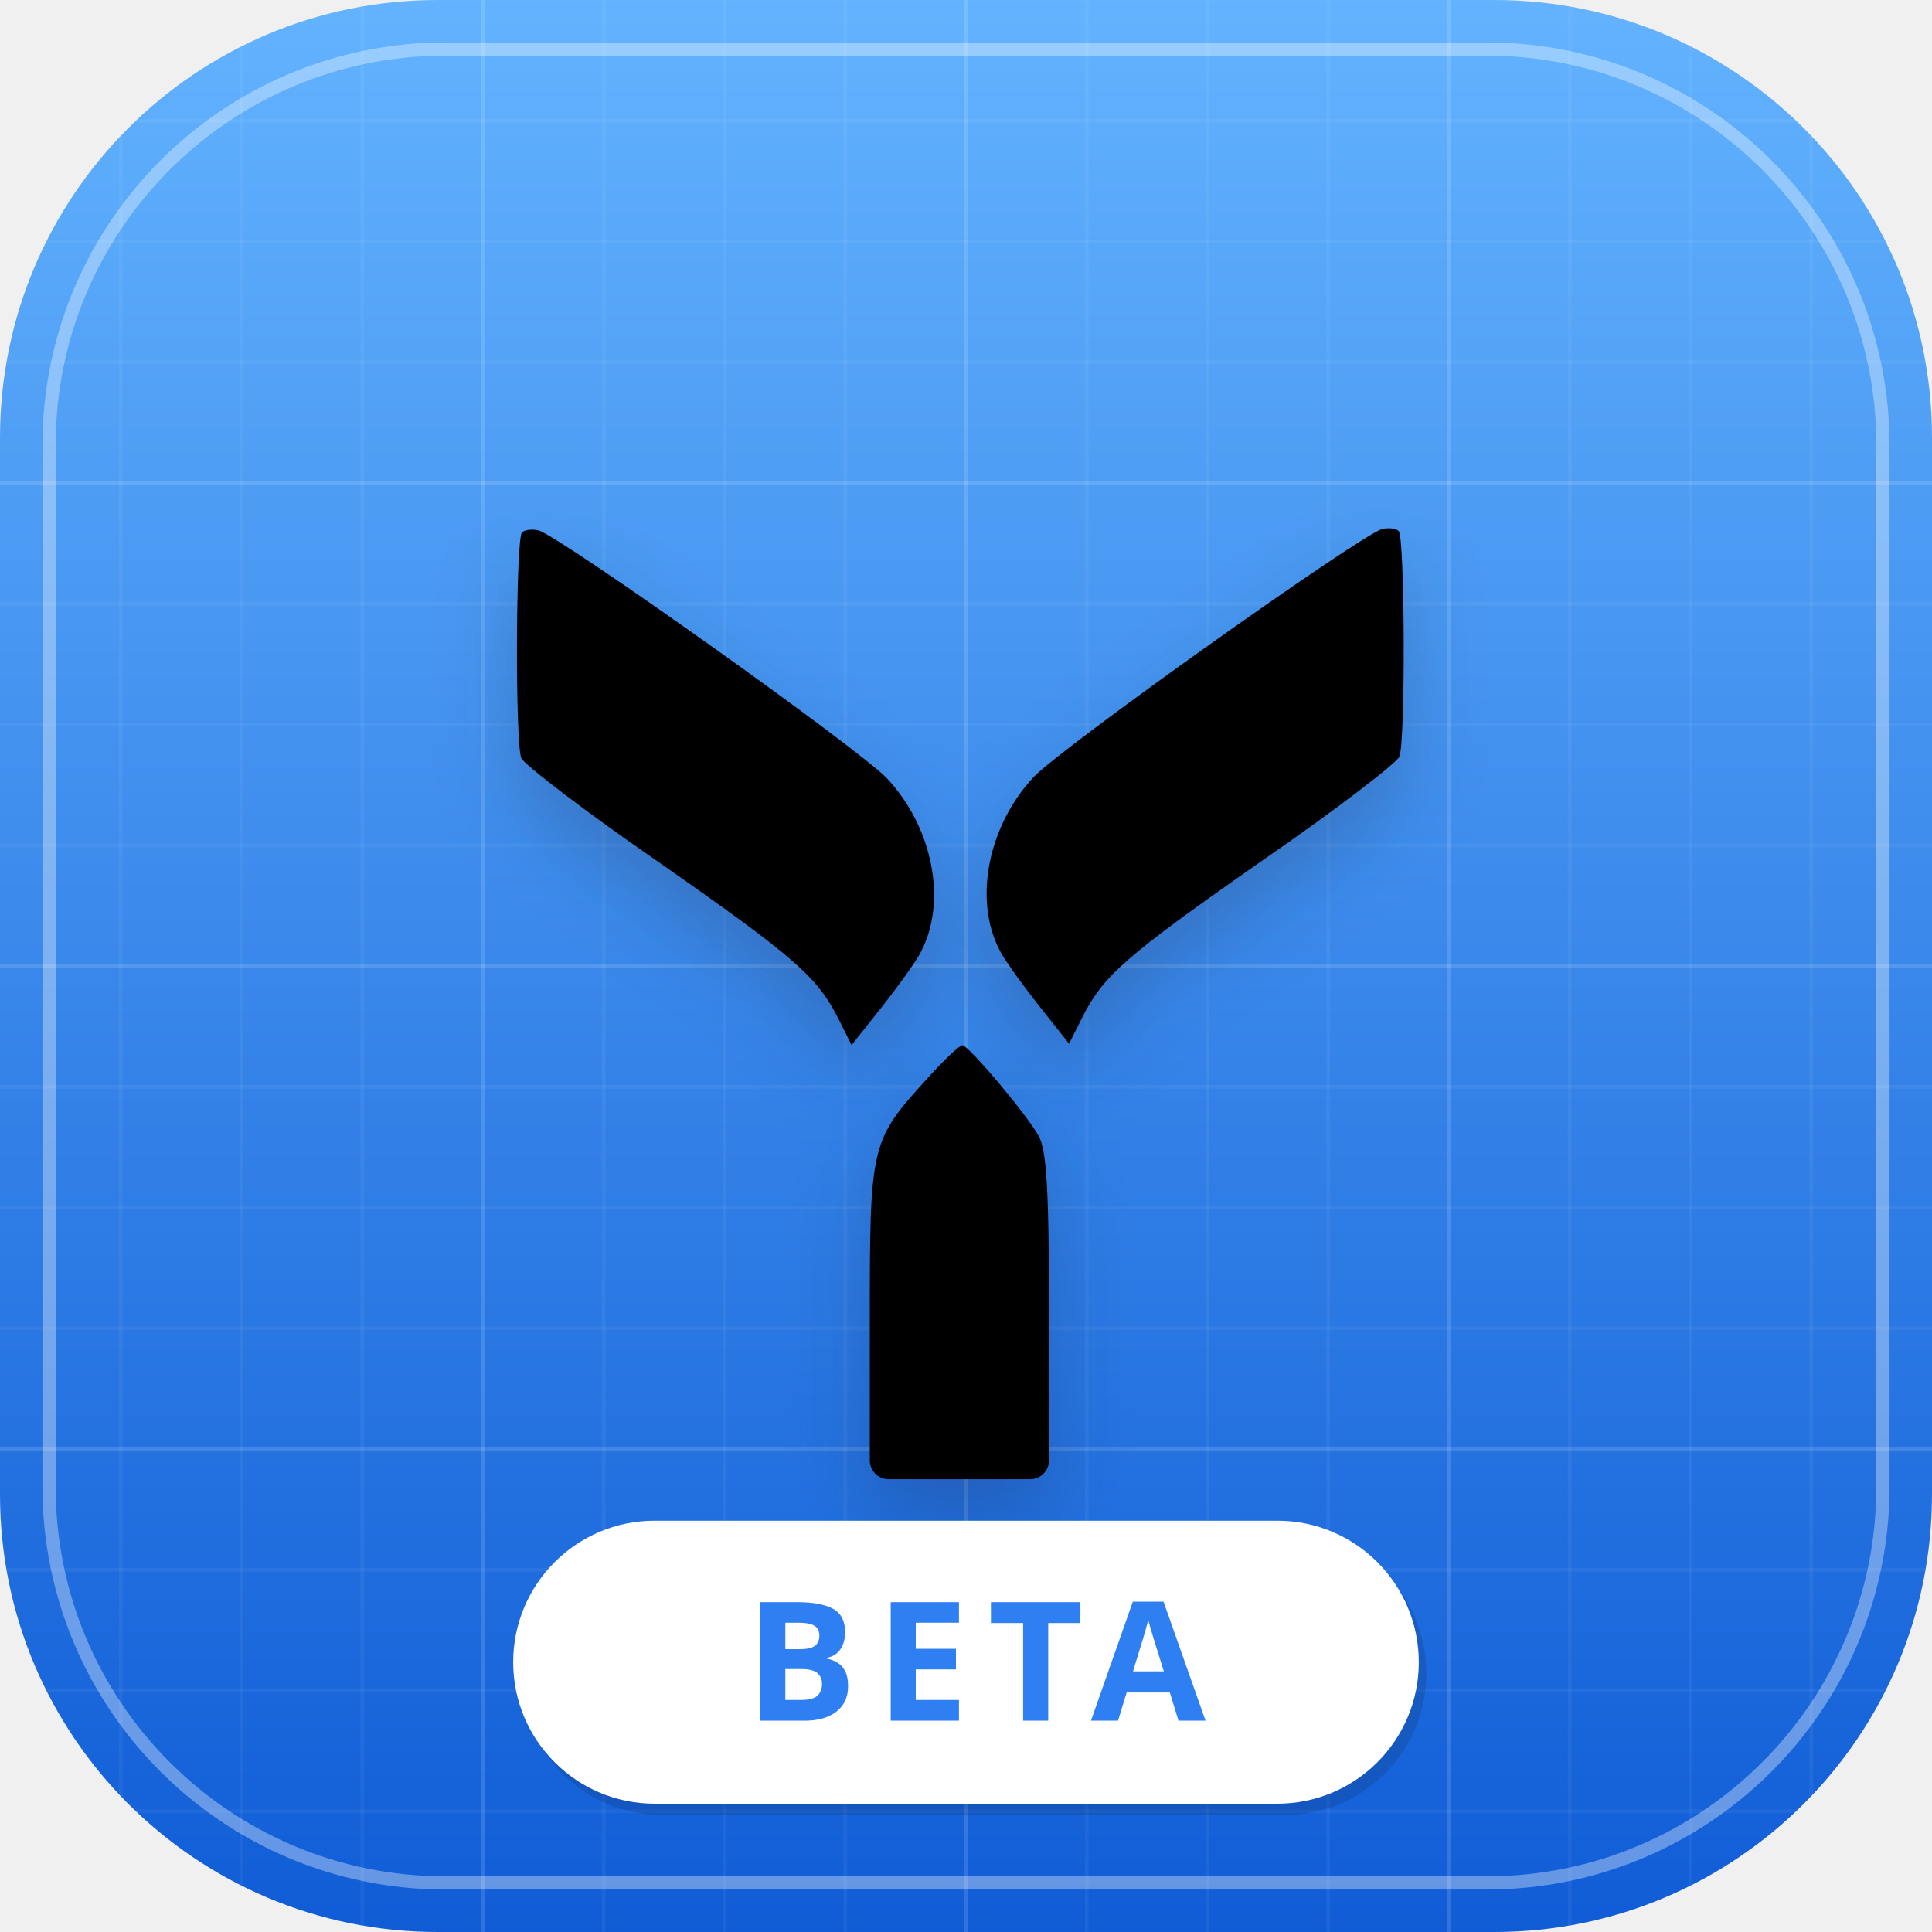
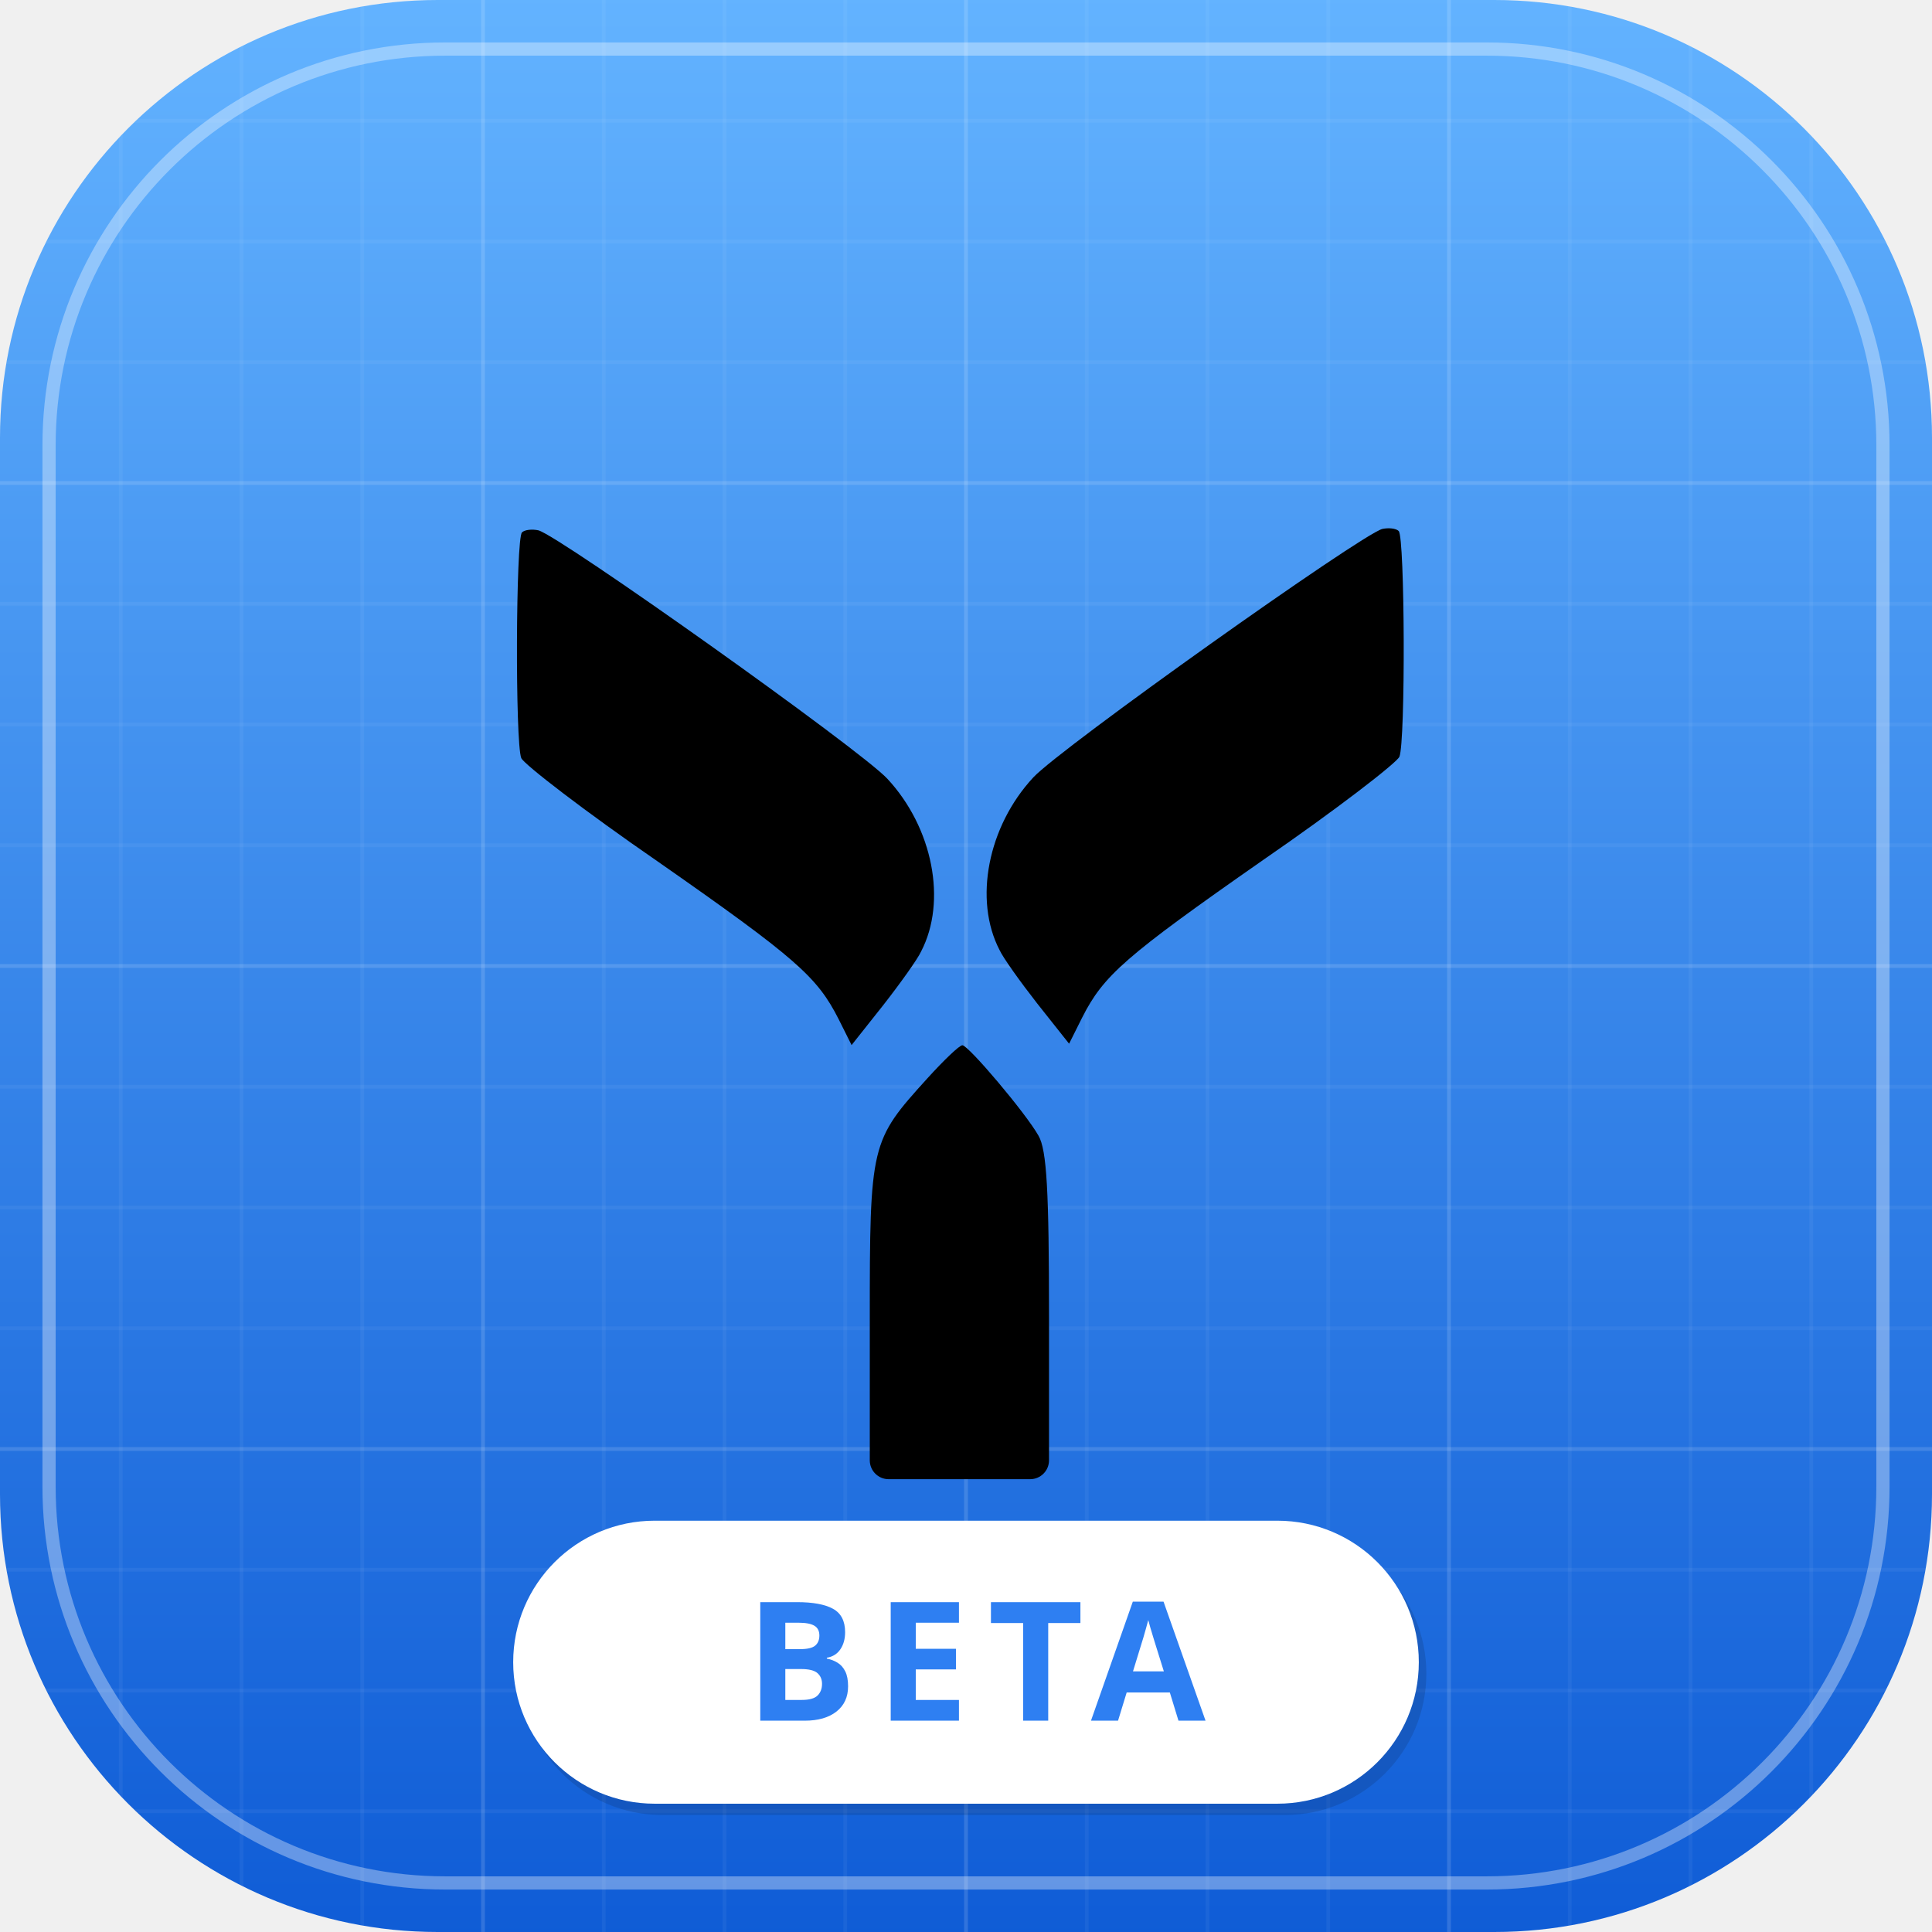
<svg xmlns="http://www.w3.org/2000/svg" width="1024" height="1024" viewBox="0 0 1024 1024">
  <defs>
    <linearGradient id="tileGrad" x1="0" y1="0" x2="0" y2="1">
      <stop offset="0" stop-color="#63B3FF" />
      <stop offset="1" stop-color="#0F5CD6" />
    </linearGradient>
    <filter id="soft" x="-30%" y="-30%" width="160%" height="160%">
      <feGaussianBlur stdDeviation="20" />
    </filter>
    <clipPath id="tileClip">
      <rect x="0" y="0" width="1024" height="1024" rx="232" />
    </clipPath>
  </defs>
  <rect x="0" y="0" width="1024" height="1024" rx="232" fill="url(#tileGrad)" />
  <g clip-path="url(#tileClip)">
    <line x1="64" y1="0" x2="64" y2="1024" stroke="#FFFFFF" stroke-opacity="0.05" stroke-width="2" />
    <line x1="0" y1="64" x2="1024" y2="64" stroke="#FFFFFF" stroke-opacity="0.05" stroke-width="2" />
    <line x1="128" y1="0" x2="128" y2="1024" stroke="#FFFFFF" stroke-opacity="0.05" stroke-width="2" />
    <line x1="0" y1="128" x2="1024" y2="128" stroke="#FFFFFF" stroke-opacity="0.05" stroke-width="2" />
    <line x1="192" y1="0" x2="192" y2="1024" stroke="#FFFFFF" stroke-opacity="0.05" stroke-width="2" />
    <line x1="0" y1="192" x2="1024" y2="192" stroke="#FFFFFF" stroke-opacity="0.05" stroke-width="2" />
    <line x1="256" y1="0" x2="256" y2="1024" stroke="#FFFFFF" stroke-opacity="0.14" stroke-width="2" />
    <line x1="0" y1="256" x2="1024" y2="256" stroke="#FFFFFF" stroke-opacity="0.14" stroke-width="2" />
    <line x1="320" y1="0" x2="320" y2="1024" stroke="#FFFFFF" stroke-opacity="0.05" stroke-width="2" />
    <line x1="0" y1="320" x2="1024" y2="320" stroke="#FFFFFF" stroke-opacity="0.05" stroke-width="2" />
    <line x1="384" y1="0" x2="384" y2="1024" stroke="#FFFFFF" stroke-opacity="0.05" stroke-width="2" />
    <line x1="0" y1="384" x2="1024" y2="384" stroke="#FFFFFF" stroke-opacity="0.05" stroke-width="2" />
    <line x1="448" y1="0" x2="448" y2="1024" stroke="#FFFFFF" stroke-opacity="0.05" stroke-width="2" />
    <line x1="0" y1="448" x2="1024" y2="448" stroke="#FFFFFF" stroke-opacity="0.05" stroke-width="2" />
    <line x1="512" y1="0" x2="512" y2="1024" stroke="#FFFFFF" stroke-opacity="0.14" stroke-width="2" />
    <line x1="0" y1="512" x2="1024" y2="512" stroke="#FFFFFF" stroke-opacity="0.14" stroke-width="2" />
    <line x1="576" y1="0" x2="576" y2="1024" stroke="#FFFFFF" stroke-opacity="0.05" stroke-width="2" />
    <line x1="0" y1="576" x2="1024" y2="576" stroke="#FFFFFF" stroke-opacity="0.05" stroke-width="2" />
    <line x1="640" y1="0" x2="640" y2="1024" stroke="#FFFFFF" stroke-opacity="0.05" stroke-width="2" />
    <line x1="0" y1="640" x2="1024" y2="640" stroke="#FFFFFF" stroke-opacity="0.05" stroke-width="2" />
    <line x1="704" y1="0" x2="704" y2="1024" stroke="#FFFFFF" stroke-opacity="0.05" stroke-width="2" />
    <line x1="0" y1="704" x2="1024" y2="704" stroke="#FFFFFF" stroke-opacity="0.05" stroke-width="2" />
    <line x1="768" y1="0" x2="768" y2="1024" stroke="#FFFFFF" stroke-opacity="0.14" stroke-width="2" />
    <line x1="0" y1="768" x2="1024" y2="768" stroke="#FFFFFF" stroke-opacity="0.14" stroke-width="2" />
    <line x1="832" y1="0" x2="832" y2="1024" stroke="#FFFFFF" stroke-opacity="0.05" stroke-width="2" />
    <line x1="0" y1="832" x2="1024" y2="832" stroke="#FFFFFF" stroke-opacity="0.05" stroke-width="2" />
    <line x1="896" y1="0" x2="896" y2="1024" stroke="#FFFFFF" stroke-opacity="0.05" stroke-width="2" />
    <line x1="0" y1="896" x2="1024" y2="896" stroke="#FFFFFF" stroke-opacity="0.05" stroke-width="2" />
    <line x1="960" y1="0" x2="960" y2="1024" stroke="#FFFFFF" stroke-opacity="0.05" stroke-width="2" />
    <line x1="0" y1="960" x2="1024" y2="960" stroke="#FFFFFF" stroke-opacity="0.05" stroke-width="2" />
  </g>
  <g transform="translate(274,280) scale(1)">
-     <g filter="url(#soft)" opacity="0.25" transform="translate(0,20)">
-       <path d="M2.652 2.19C-0.631 5.472 -0.995 113.797 2.287 121.821C3.746 125.104 35.842 149.906 74.504 176.531C148.179 227.958 159.121 237.806 170.428 260.054L177.358 273.914L194.135 252.76C203.254 241.088 212.372 228.323 214.196 224.311C228.055 197.685 220.396 158.659 196.324 132.763C181.735 117.08 23.077 4.378 11.405 1.096C8.123 0.366 4.111 0.731 2.652 2.19Z" fill="#1A2B4A" />
-       <path d="M467.348 1.459C470.631 4.742 470.995 113.067 467.713 121.091C466.254 124.374 434.158 149.175 395.496 175.801C321.821 227.228 310.879 237.075 299.572 259.324L292.642 273.184L275.865 252.029C266.746 240.358 257.628 227.592 255.804 223.58C241.945 196.955 249.604 157.929 273.676 132.033C288.265 116.35 446.923 3.648 458.595 0.365C461.877 -0.364 465.889 0.001 467.348 1.459Z" fill="#1A2B4A" />
-       <path d="M217.479 291.602C187.396 324.802 187 326.002 187 420.002V494.002C187 499.525 191.477 504.002 197 504.002H234.5H272C277.523 504.002 282 499.525 282 494.002V418.002C282 351.202 280.812 329.602 276.458 322.002C269.729 310.002 239.25 274.002 236.083 274.002C234.5 274.002 226.187 282.002 217.479 291.602Z" fill="#1A2B4A" />
-     </g>
    <path d="M2.652 2.19C-0.631 5.472 -0.995 113.797 2.287 121.821C3.746 125.104 35.842 149.906 74.504 176.531C148.179 227.958 159.121 237.806 170.428 260.054L177.358 273.914L194.135 252.76C203.254 241.088 212.372 228.323 214.196 224.311C228.055 197.685 220.396 158.659 196.324 132.763C181.735 117.08 23.077 4.378 11.405 1.096C8.123 0.366 4.111 0.731 2.652 2.19Z" fill="#000000" />
    <path d="M467.348 1.459C470.631 4.742 470.995 113.067 467.713 121.091C466.254 124.374 434.158 149.175 395.496 175.801C321.821 227.228 310.879 237.075 299.572 259.324L292.642 273.184L275.865 252.029C266.746 240.358 257.628 227.592 255.804 223.58C241.945 196.955 249.604 157.929 273.676 132.033C288.265 116.35 446.923 3.648 458.595 0.365C461.877 -0.364 465.889 0.001 467.348 1.459Z" fill="#000000" />
    <path d="M217.479 291.602C187.396 324.802 187 326.002 187 420.002V494.002C187 499.525 191.477 504.002 197 504.002H234.5H272C277.523 504.002 282 499.525 282 494.002V418.002C282 351.202 280.812 329.602 276.458 322.002C269.729 310.002 239.25 274.002 236.083 274.002C234.5 274.002 226.187 282.002 217.479 291.602Z" fill="#000000" />
  </g>
  <rect x="26" y="26" width="972" height="972" rx="210" fill="none" stroke="#FFFFFF" stroke-opacity="0.35" stroke-width="7" />
  <rect x="276" y="812" width="480" height="150" rx="75" fill="#0A2348" opacity="0.18" />
  <rect x="272" y="806" width="480" height="150" rx="75" fill="#FFFFFF" />
  <text x="517" y="912" text-anchor="middle" font-family="Verdana, sans-serif" font-size="88" font-weight="bold" letter-spacing="10" fill="#2E7FF2">BETA</text>
</svg>
